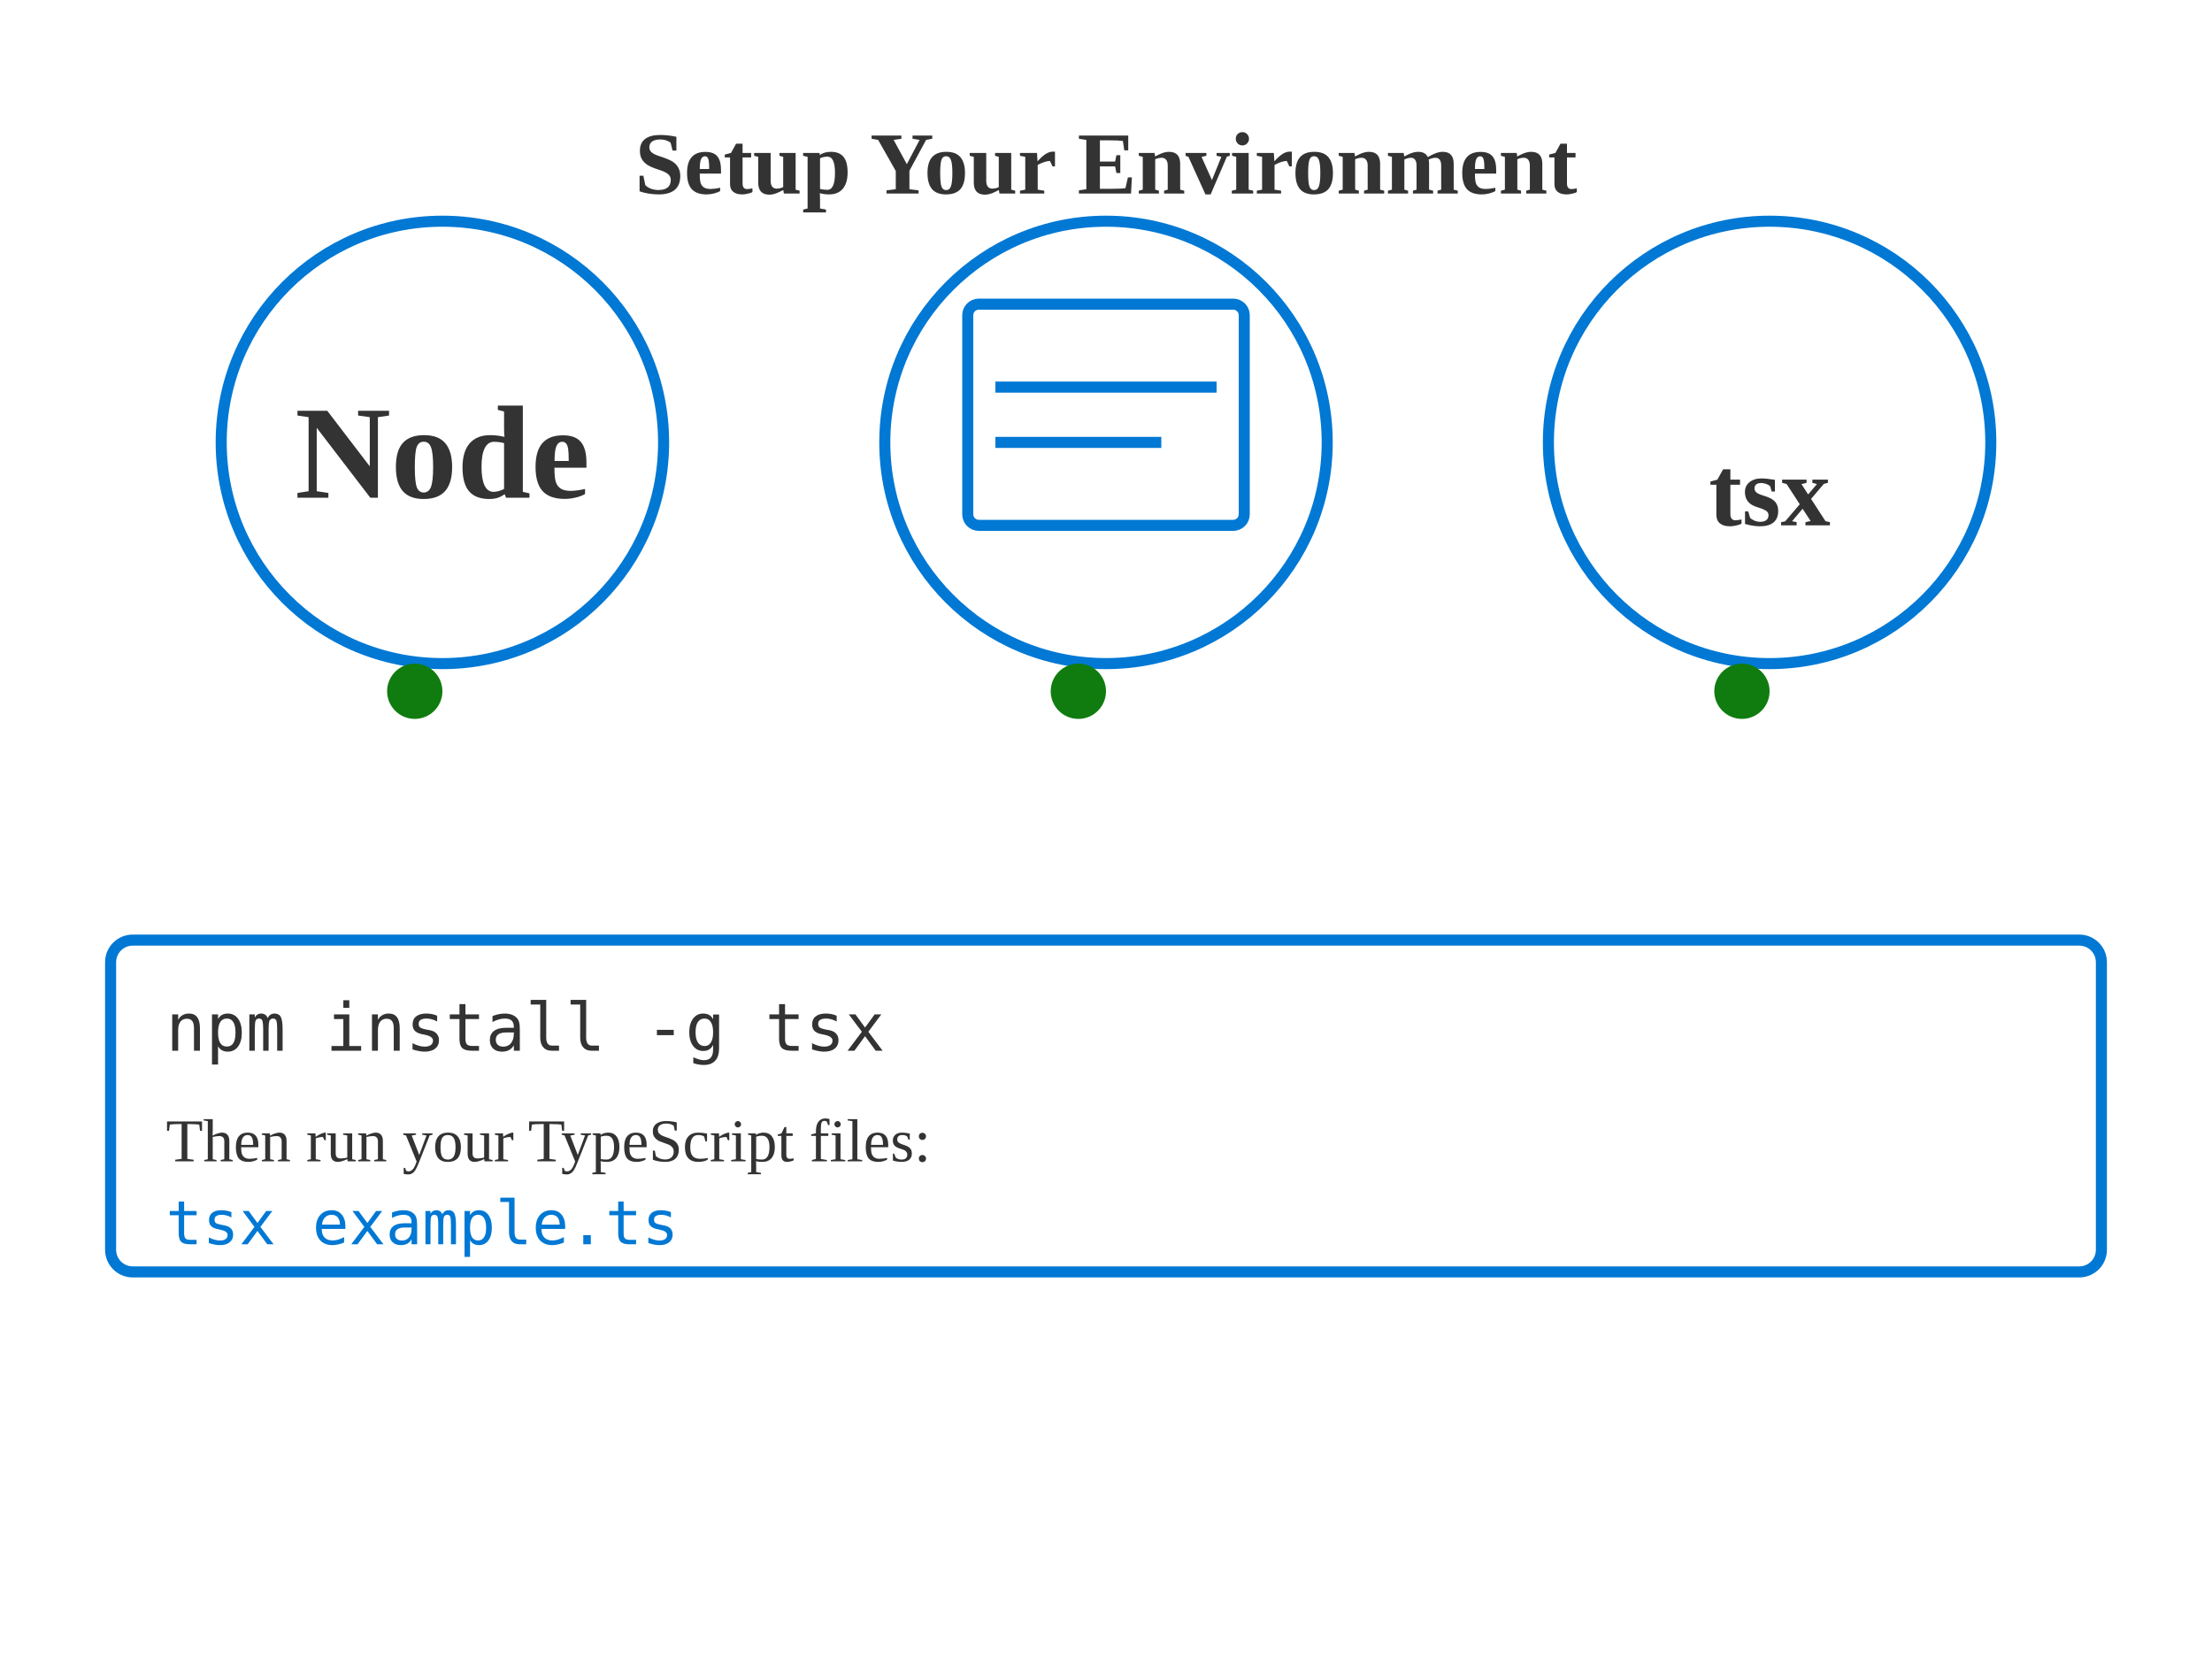
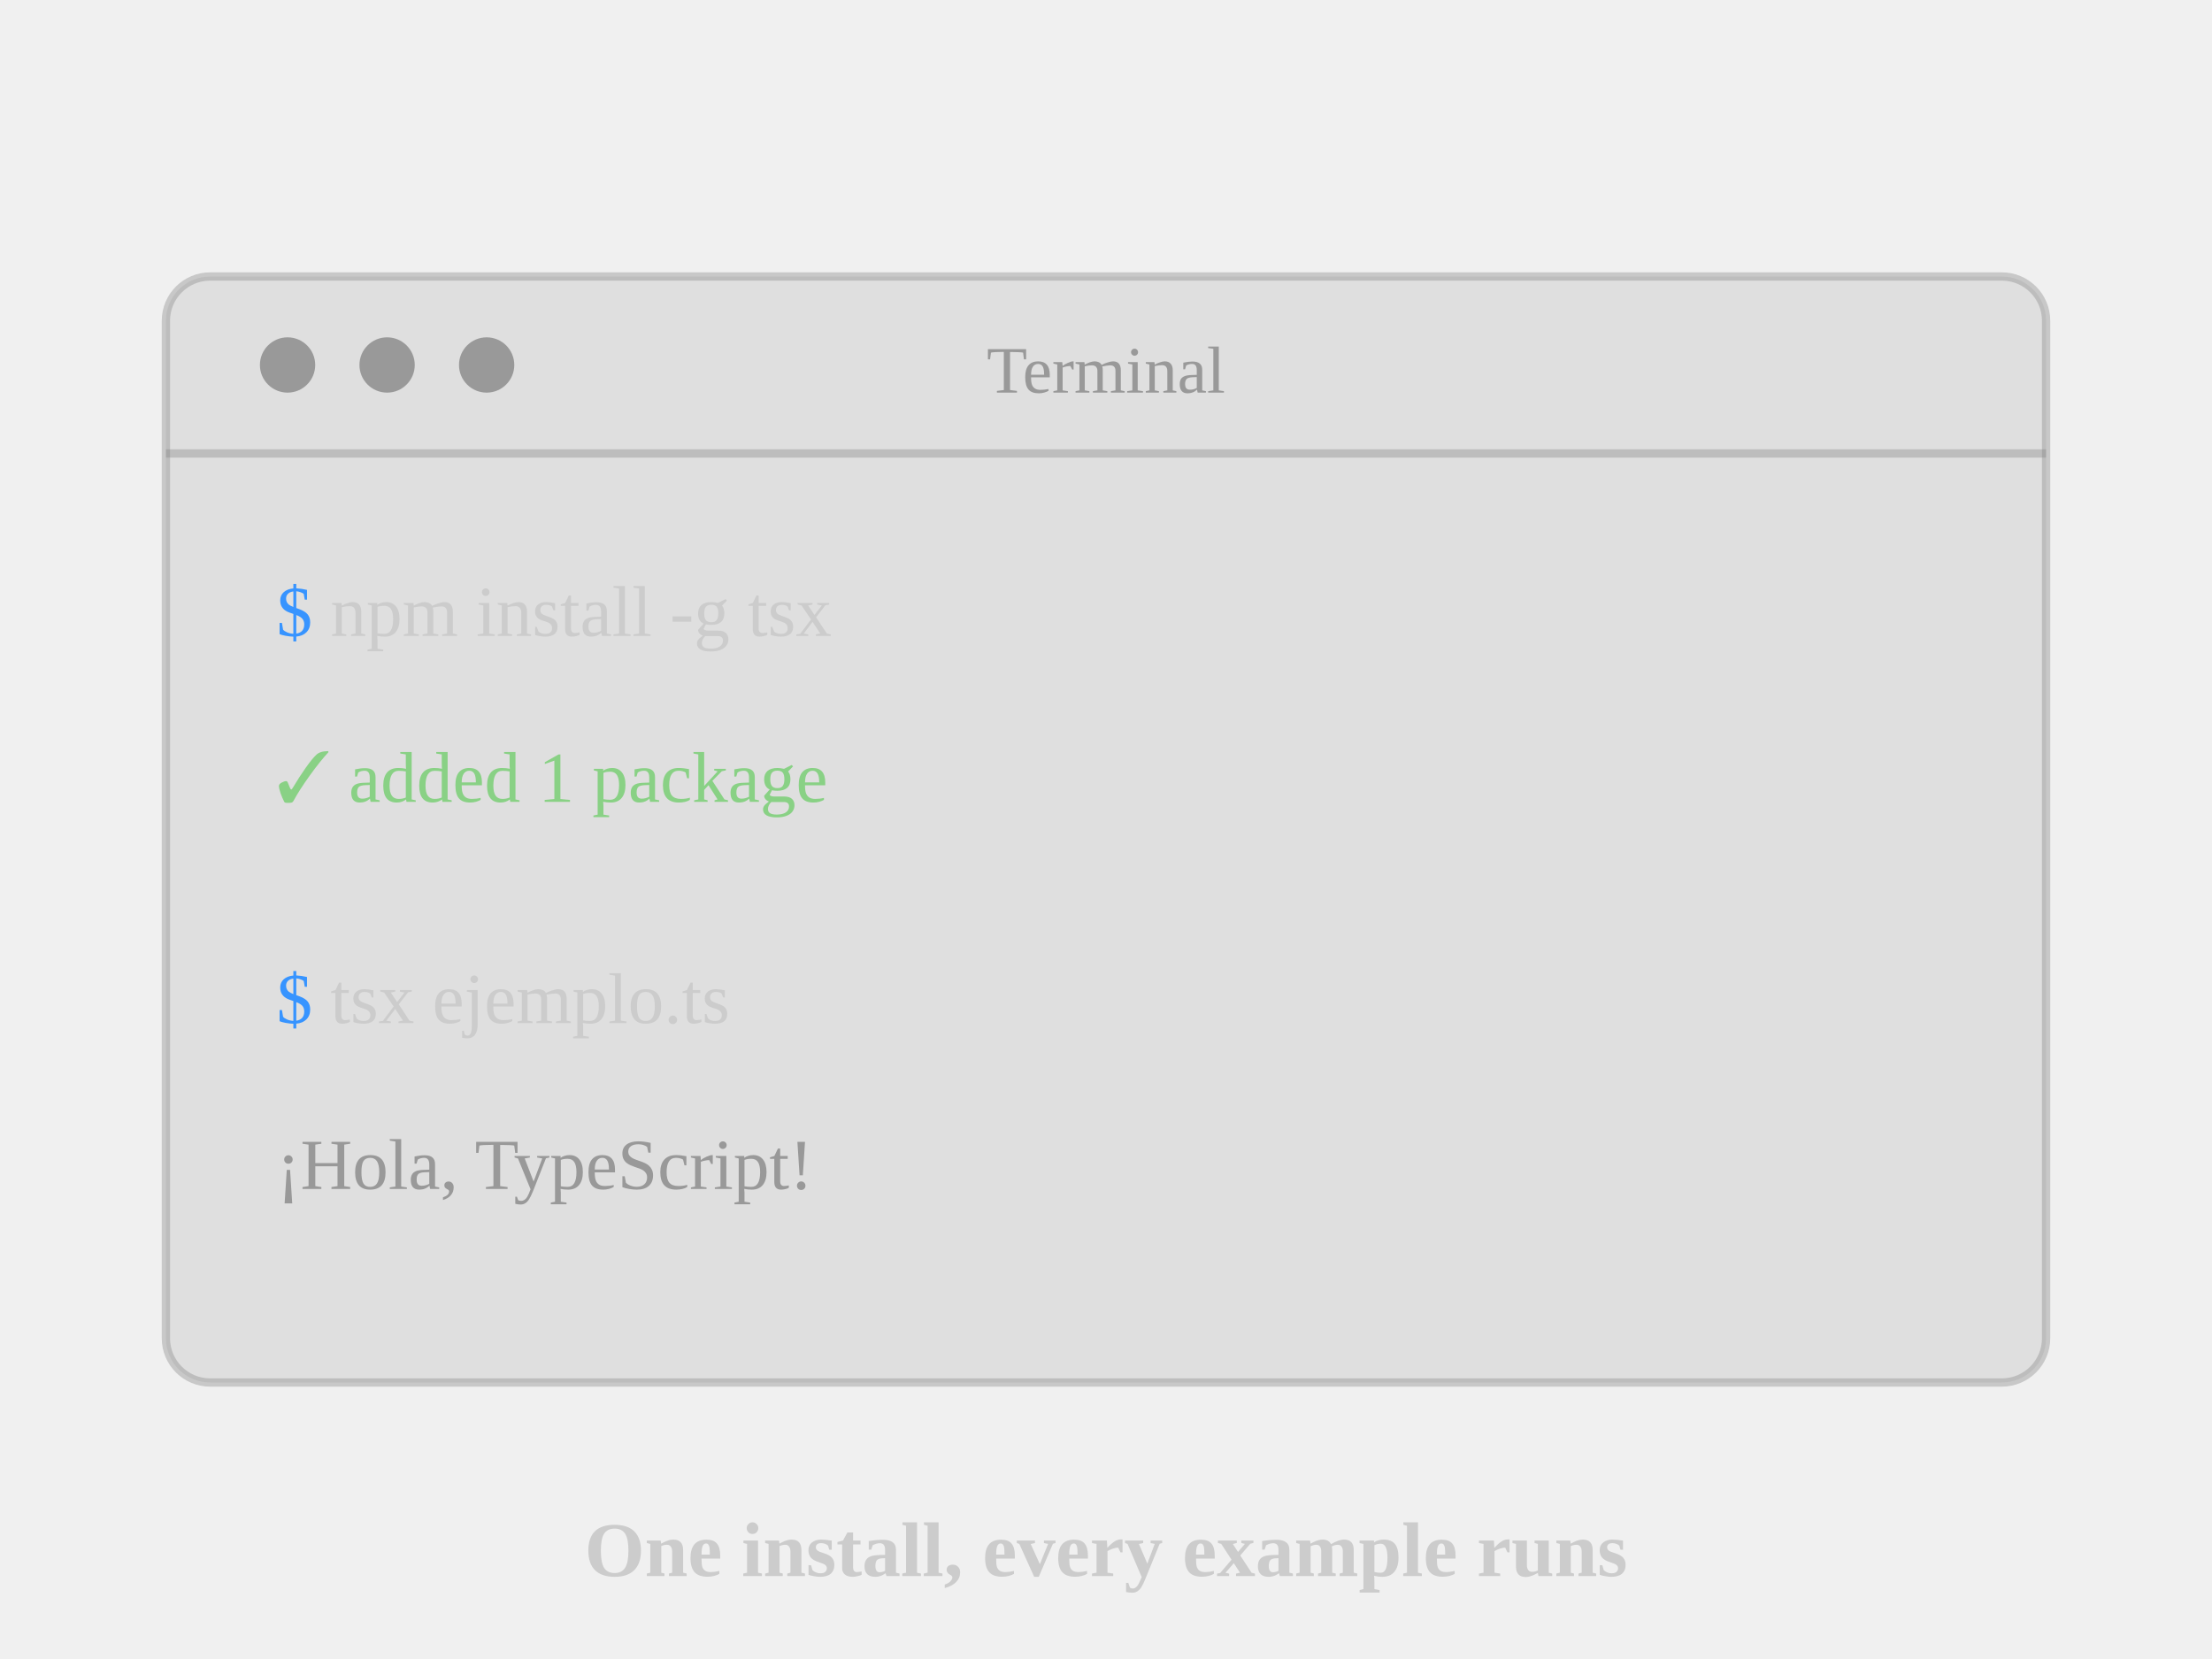
- <svg xmlns="http://www.w3.org/2000/svg" viewBox="0 0 400 300">
-   <defs>
-     <style>
-       :root[data-theme="dark"] .bg { fill: #1e1e1e; }
-       :root[data-theme="light"] .bg { fill: #ffffff; }
-       .bg { fill: #ffffff; }
-       @media (prefers-color-scheme: dark) {
-         .bg { fill: #1e1e1e; }
-       }
-       .text-primary { fill: #333; }
-       @media (prefers-color-scheme: dark) {
-         .text-primary { fill: #e0e0e0; }
-       }
-       .text-accent { fill: #0078d4; }
-       .icon-circle { stroke: #0078d4; stroke-width: 2; fill: none; }
-       .check-mark { fill: #107c10; }
-     </style>
-   </defs>
-   <rect class="bg" width="400" height="300" />
-   <circle class="icon-circle" cx="80" cy="80" r="40" />
-   <text class="text-primary" x="80" y="90" text-anchor="middle" font-size="24" font-weight="bold">Node</text>
-   <circle cx="75" cy="125" r="5" class="check-mark" />
-   <circle class="icon-circle" cx="200" cy="80" r="40" />
-   <rect x="175" y="55" width="50" height="40" fill="none" stroke="#0078d4" stroke-width="2" rx="2" />
-   <line x1="180" y1="70" x2="220" y2="70" stroke="#0078d4" stroke-width="2" />
-   <line x1="180" y1="80" x2="210" y2="80" stroke="#0078d4" stroke-width="2" />
-   <circle cx="195" cy="125" r="5" class="check-mark" />
-   <circle class="icon-circle" cx="320" cy="80" r="40" />
-   <text class="text-primary" x="320" y="95" text-anchor="middle" font-size="18" font-weight="bold">tsx</text>
-   <circle cx="315" cy="125" r="5" class="check-mark" />
-   <rect x="20" y="170" width="360" height="60" fill="none" stroke="#0078d4" stroke-width="2" rx="4" />
-   <text class="text-primary" x="30" y="190" font-size="12" font-family="monospace">npm install -g tsx</text>
-   <text class="text-primary" x="30" y="210" font-size="11" font-weight="500">Then run your TypeScript files:</text>
-   <text class="text-accent" x="30" y="225" font-size="11" font-family="monospace">tsx example.ts</text>
-   <text class="text-primary" x="200" y="35" text-anchor="middle" font-size="16" font-weight="bold">Setup Your Environment</text>
+ <svg xmlns="http://www.w3.org/2000/svg" viewBox="0 0 400 300" width="400" height="300">
+   <style>
+     .fg { fill: var(--vscode-foreground, #cccccc); }
+     .accent { fill: var(--vscode-textLink-foreground, #3794ff); }
+     .ok { fill: var(--vscode-charts-green, #89d185); }
+     .muted { fill: var(--vscode-descriptionForeground, #999999); }
+     .panel { fill: var(--vscode-textCodeBlock-background, rgba(128, 128, 128, 0.15)); }
+     .frame { stroke: var(--vscode-widget-border, rgba(128, 128, 128, 0.35)); fill: none; }
+     .code { font-family: var(--vscode-editor-font-family, "SF Mono", Monaco, Consolas, monospace); font-size: 13px; }
+     .ui { font-family: var(--vscode-font-family, sans-serif); }
+   </style>
+   <rect class="panel" x="30" y="50" width="340" height="200" rx="8" />
+   <rect class="frame" x="30" y="50" width="340" height="200" rx="8" stroke-width="1.5" />
+   <line x1="30" y1="82" x2="370" y2="82" stroke="var(--vscode-widget-border, rgba(128, 128, 128, 0.35))" stroke-width="1.5" />
+   <circle cx="52" cy="66" r="5" class="muted" />
+   <circle cx="70" cy="66" r="5" class="muted" />
+   <circle cx="88" cy="66" r="5" class="muted" />
+   <text class="ui muted" x="200" y="71" text-anchor="middle" font-size="12">Terminal</text>
+   <text class="code accent" x="50" y="115">$ <tspan class="fg">npm install -g tsx</tspan>
+   </text>
+   <text class="code ok" x="50" y="145">✓ added 1 package</text>
+   <text class="code accent" x="50" y="185">$ <tspan class="fg">tsx ejemplo.ts</tspan>
+   </text>
+   <text class="code muted" x="50" y="215">¡Hola, TypeScript!</text>
+   <text class="ui fg" x="200" y="285" text-anchor="middle" font-size="14" font-weight="600">One install, every example runs</text>
</svg>
